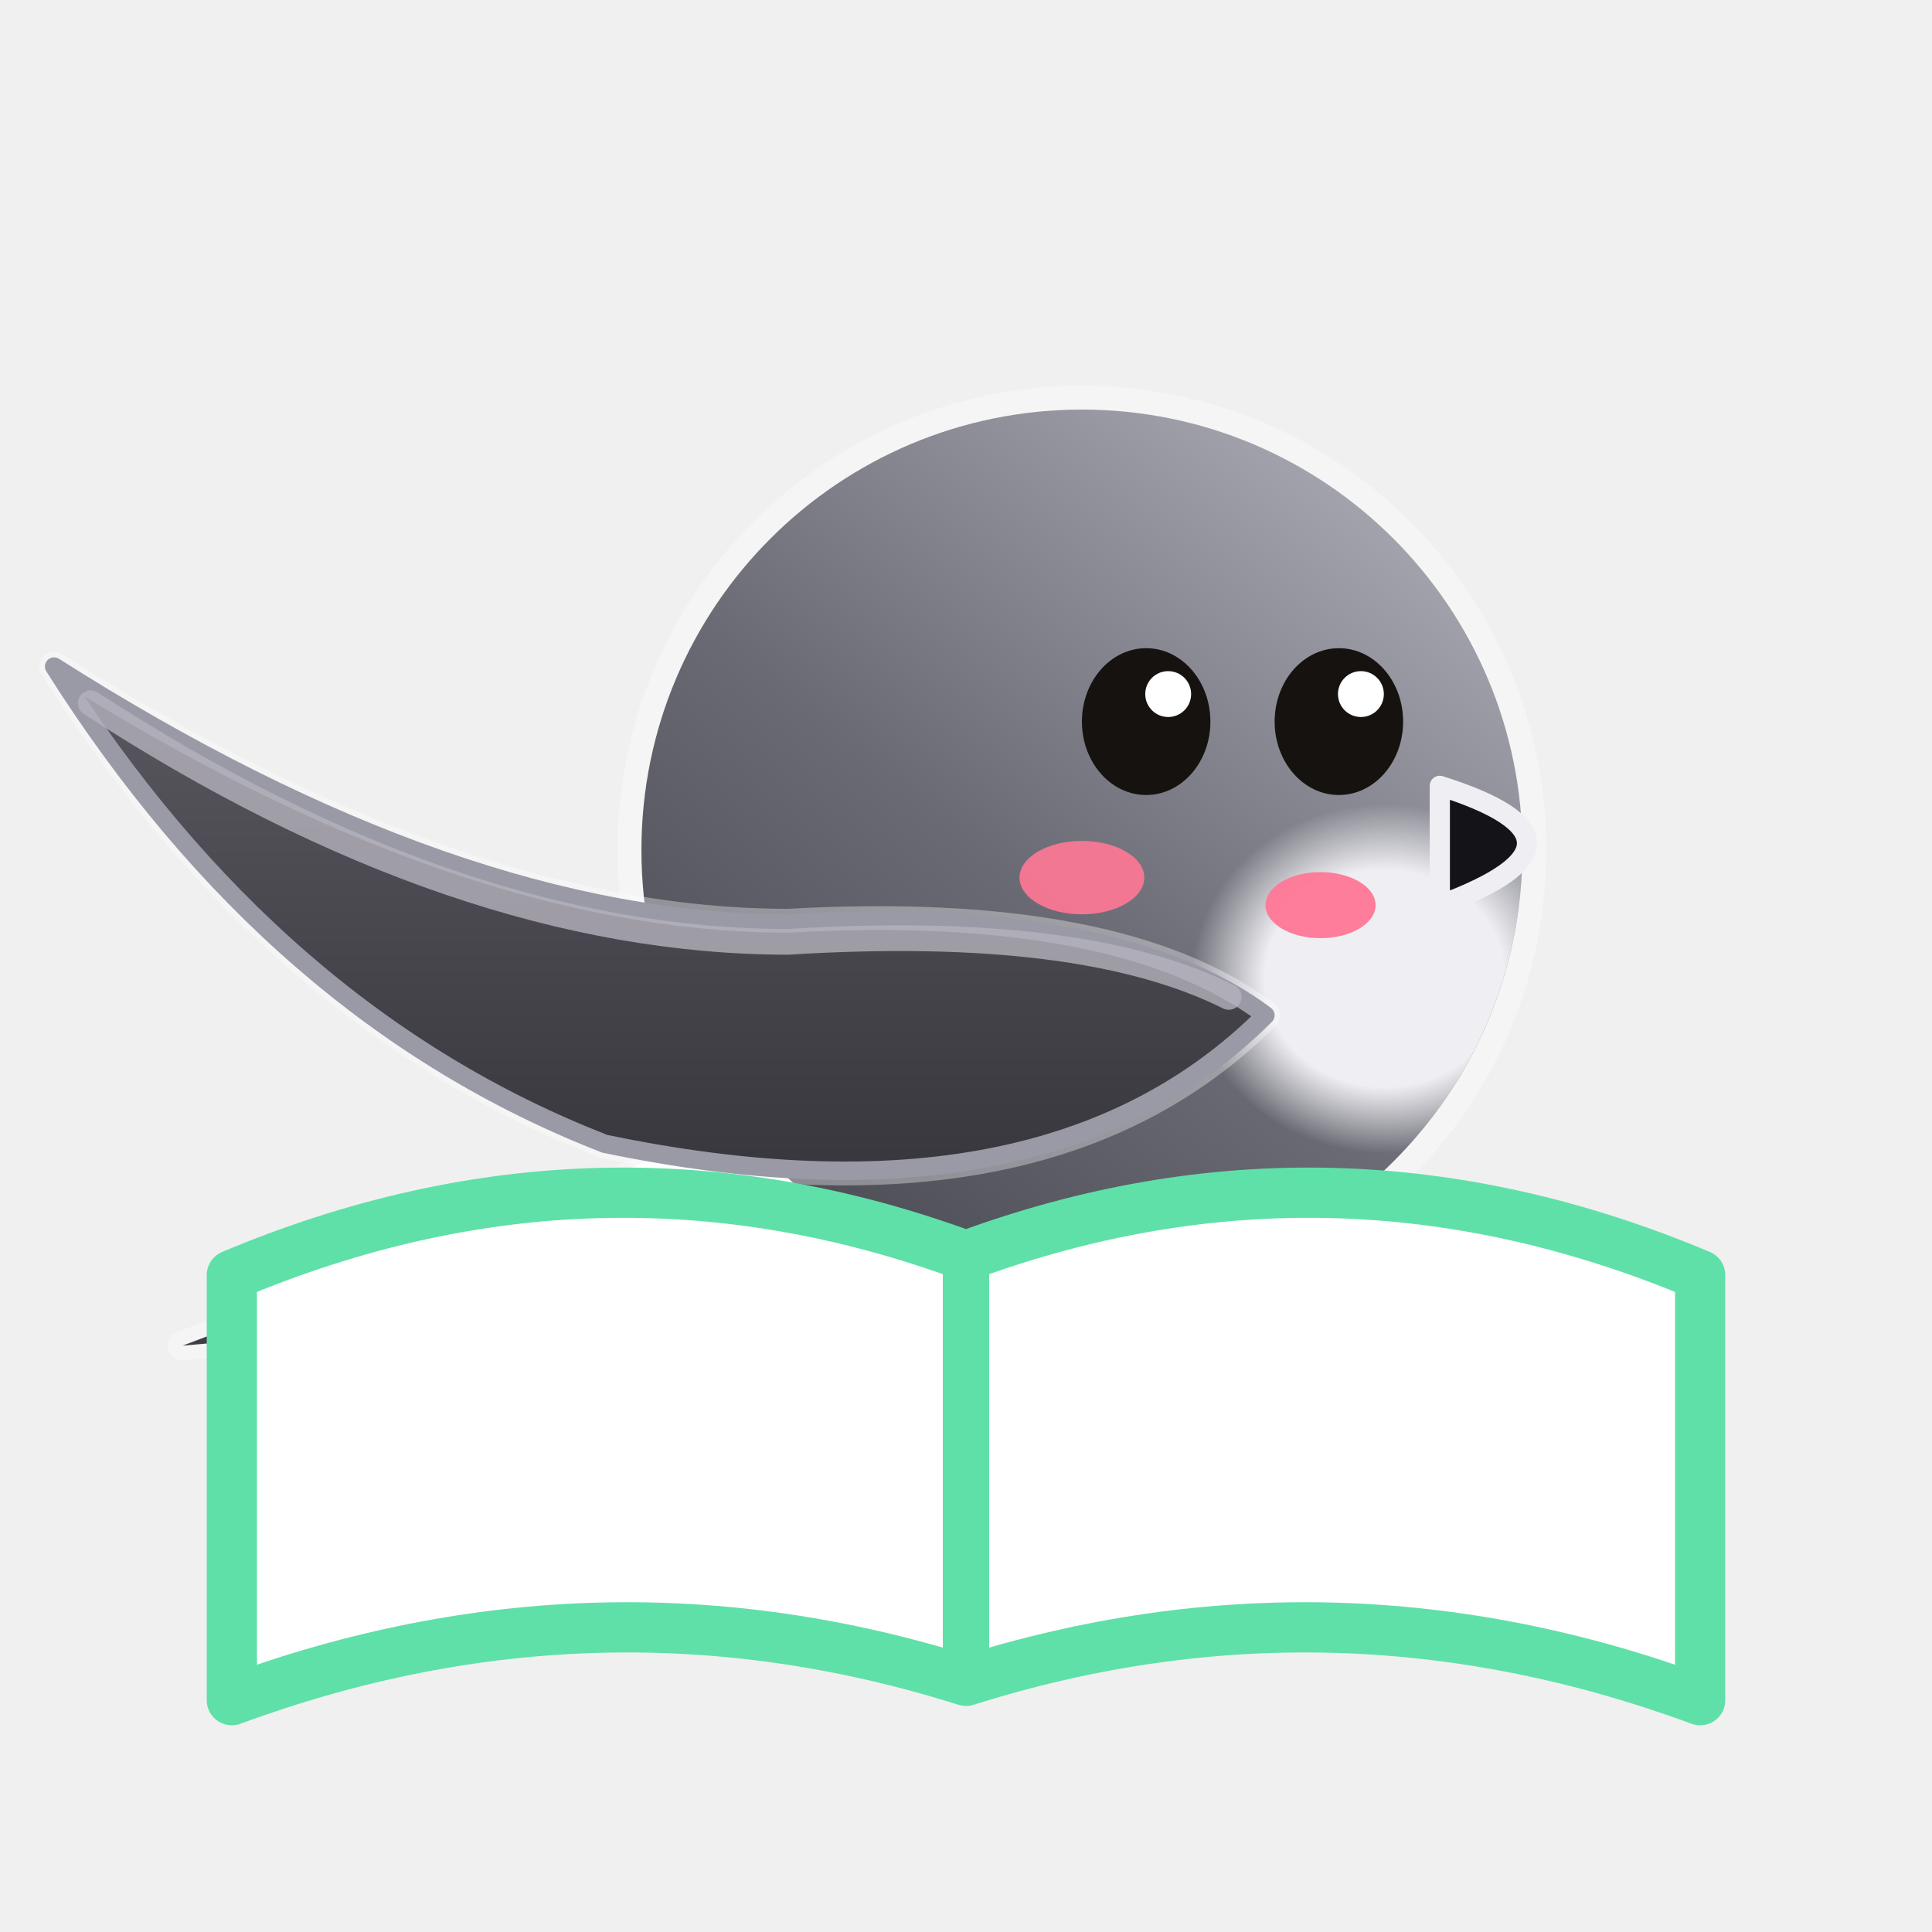
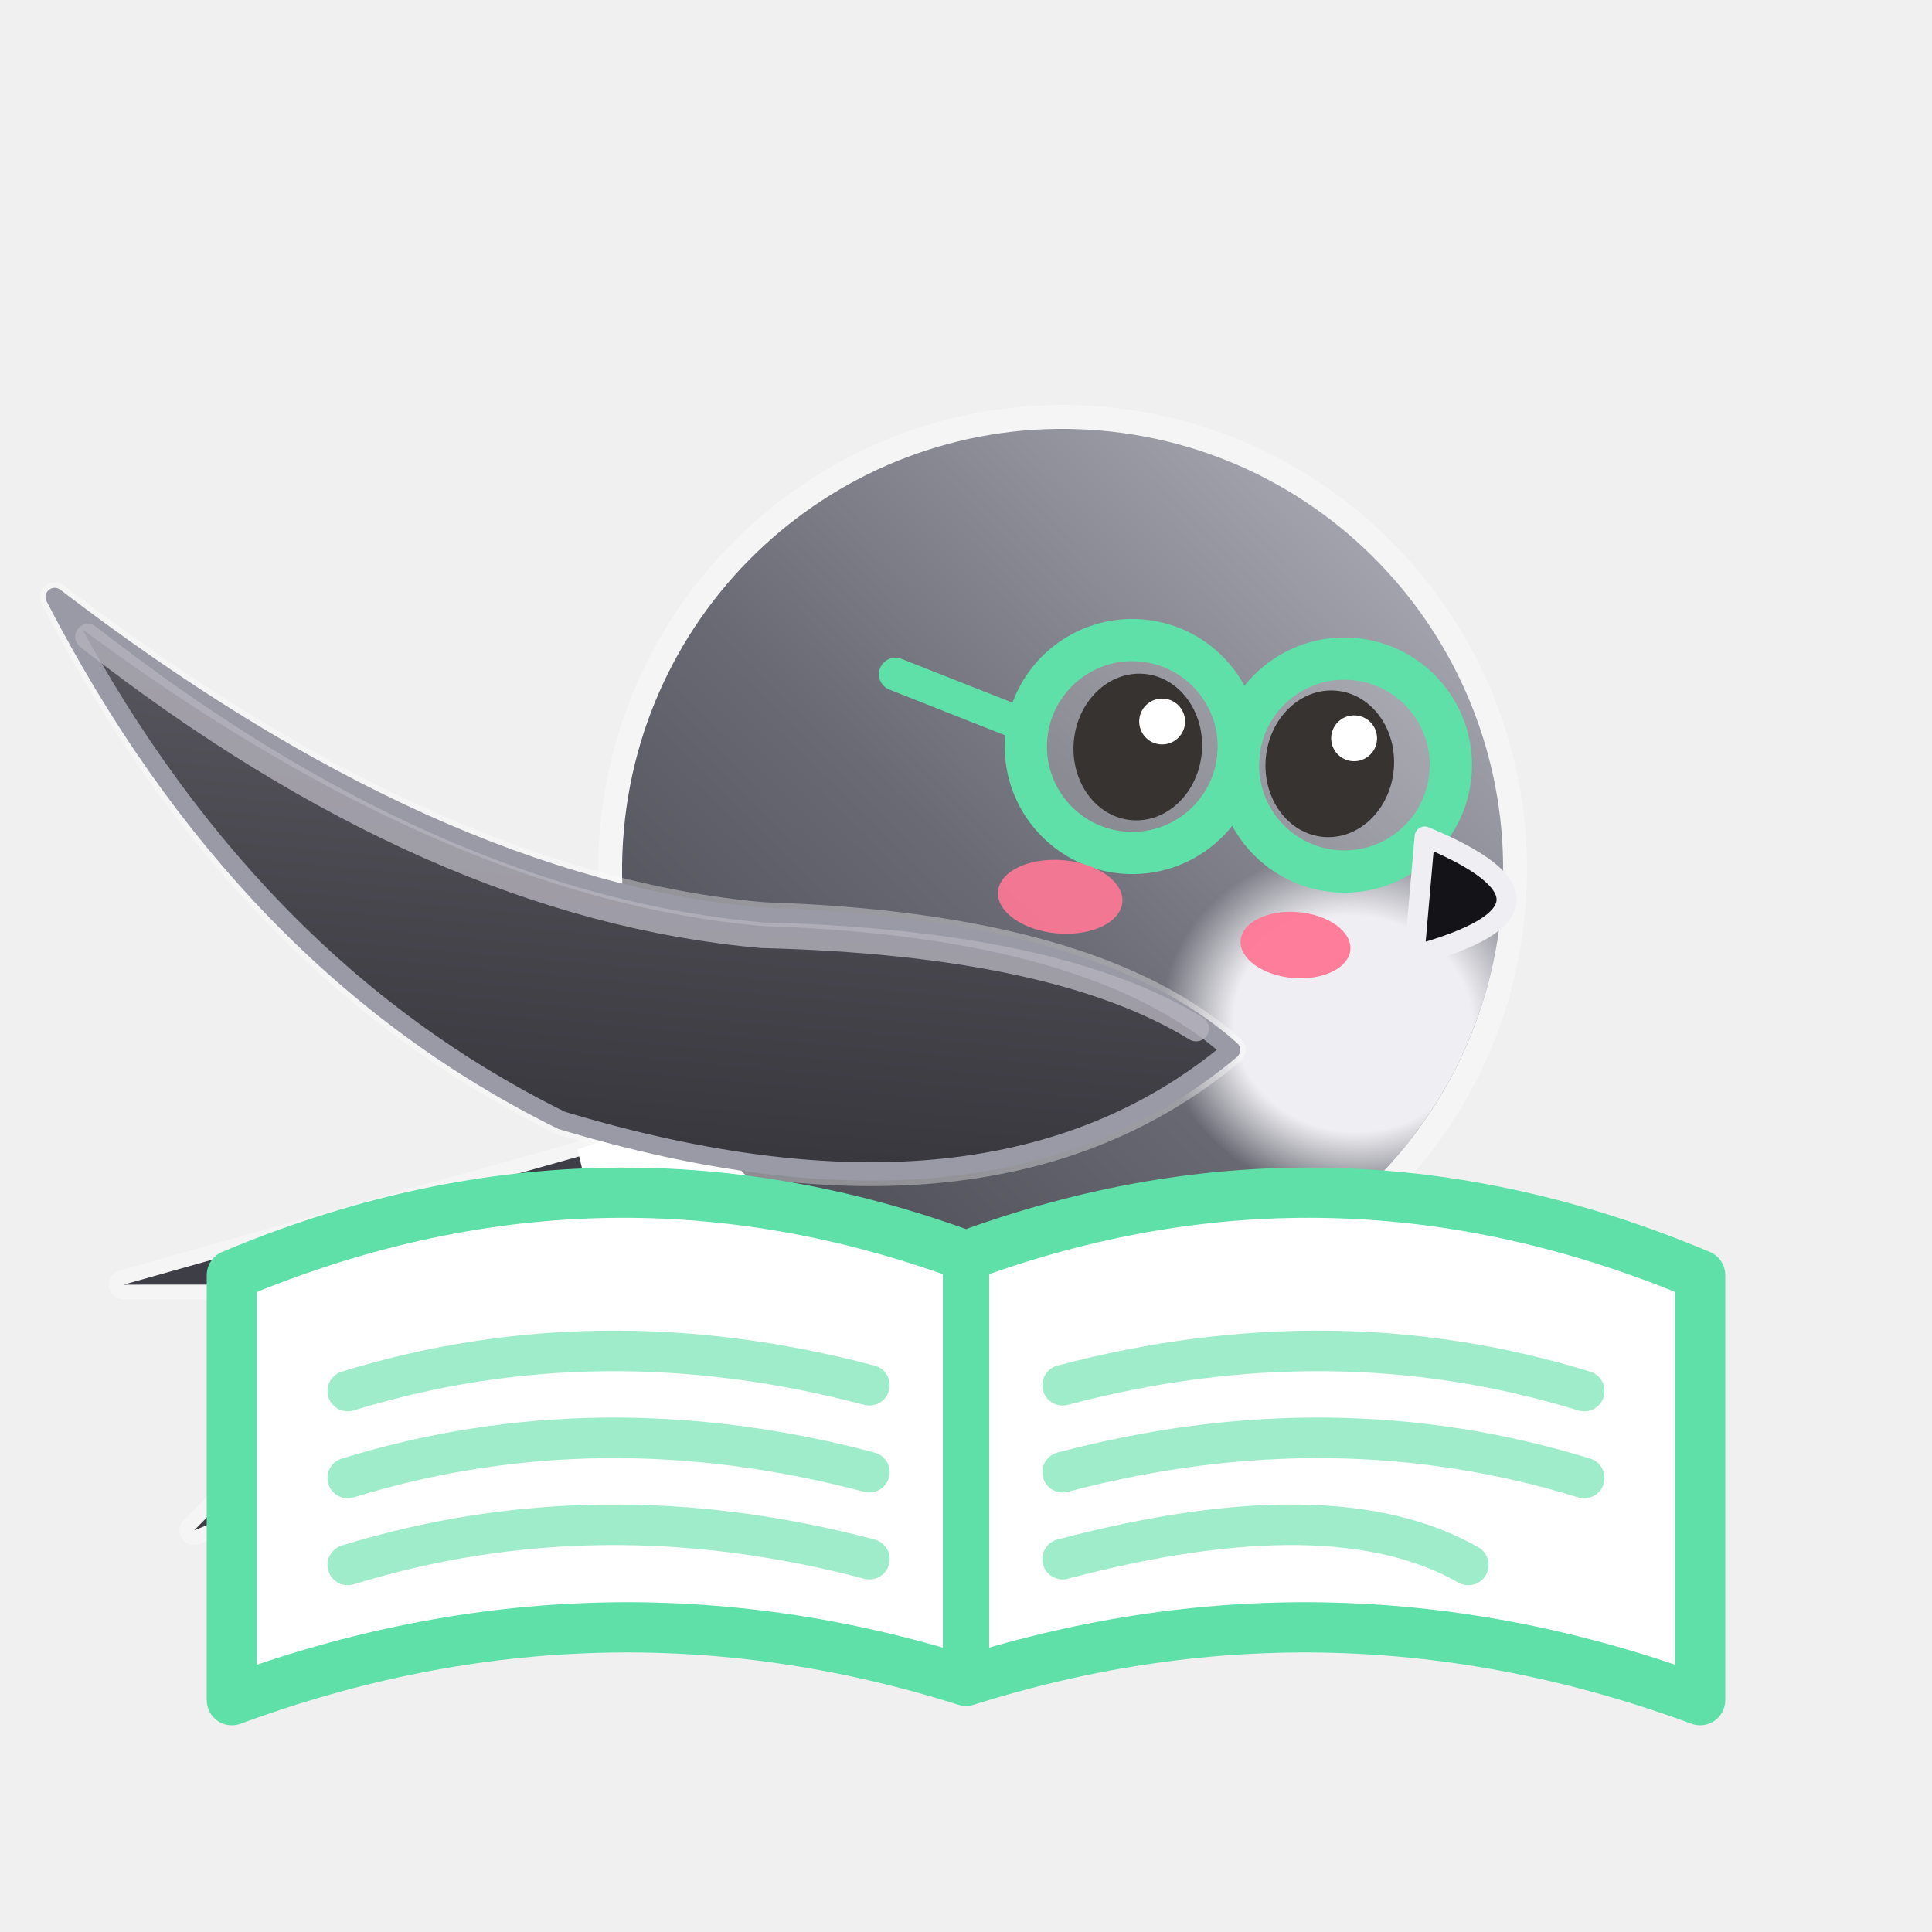
<svg xmlns="http://www.w3.org/2000/svg" viewBox="0 0 100 100" width="1024" height="1024">
-   <g transform="translate(56 44) scale(0.95)">
+   <g transform="translate(55 45) rotate(5) scale(0.95)">
    <defs>
-       <clipPath id="cq2">
+       <clipPath id="ce2">
        <circle r="24" />
      </clipPath>
-       <linearGradient id="gq2" x1="0.85" y1="0.1" x2="0.15" y2="0.95">
+       <linearGradient id="ge2" x1="0.85" y1="0.1" x2="0.15" y2="0.95">
        <stop offset="0" stop-color="#A6A6B0" />
        <stop offset="0.55" stop-color="#6A6A74" />
        <stop offset="1" stop-color="#4A4A53" />
      </linearGradient>
-       <linearGradient id="wq2" x1="0" y1="0" x2="0" y2="1">
+       <linearGradient id="we2" x1="0" y1="0" x2="0" y2="1">
        <stop offset="0" stop-color="#5A5860" />
        <stop offset="1" stop-color="#38373E" />
      </linearGradient>
-       <radialGradient id="tq2" cx="0.5" cy="0.5" r="0.5">
+       <radialGradient id="te2" cx="0.5" cy="0.5" r="0.5">
        <stop offset="0" stop-color="#EFEFF3" />
        <stop offset="0.62" stop-color="#EFEFF3" />
        <stop offset="1" stop-color="#EFEFF3" stop-opacity="0" />
      </radialGradient>
    </defs>
    <path d="M-12 13 L-49 27 L-32 25.5 L-44 40 L-9 22 Z" fill="none" stroke="#FFFFFF" stroke-opacity="0.35" stroke-width="1.6" stroke-linejoin="round" />
    <path d="M-12 13 L-49 27 L-32 25.5 L-44 40 L-9 22 Z" fill="#3E3E46" />
    <path d="M-12.5 12 L-25 17.5 L-21.5 28 L-9 22 Z" fill="#FFFFFF" />
    <circle r="24.6" fill="none" stroke="#FFFFFF" stroke-opacity="0.35" stroke-width="1.4" />
-     <circle r="24" fill="url(#gq2)" />
-     <g clip-path="url(#cq2)">
-       <ellipse cx="16.5" cy="7" rx="10.5" ry="9.5" fill="url(#tq2)" />
+     <circle r="24" fill="url(#ge2)" />
+     <g clip-path="url(#ce2)">
+       <ellipse cx="16.5" cy="7" rx="10.5" ry="9.5" fill="url(#te2)" />
      <path d="M7.6 19.5 Q10 21.9 12.4 19.5" fill="none" stroke="#C2C2CA" stroke-width="0.85" stroke-linecap="round" />
      <path d="M13.6 19 Q16 21.4 18.4 19" fill="none" stroke="#C2C2CA" stroke-width="0.85" stroke-linecap="round" />
      <path d="M10.6 22.5 Q13 24.9 15.4 22.5" fill="none" stroke="#C2C2CA" stroke-width="0.85" stroke-linecap="round" />
    </g>
    <path d="M10 9 Q-2 21 -26 16 Q-44 9 -56 -10 Q-34 4 -16 4 Q2 3 10 9 Z" fill="none" stroke="#FFFFFF" stroke-opacity="0.35" stroke-width="1.6" stroke-linejoin="round" />
-     <path d="M10 9 Q-2 21 -26 16 Q-44 9 -56 -10 Q-34 4 -16 4 Q2 3 10 9 Z" fill="url(#wq2)" stroke="#9A9AA6" stroke-width="1" stroke-linejoin="round" />
+     <path d="M10 9 Q-2 21 -26 16 Q-44 9 -56 -10 Q-34 4 -16 4 Q2 3 10 9 Z" fill="url(#we2)" stroke="#9A9AA6" stroke-width="1" stroke-linejoin="round" />
    <path d="M-54 -8 Q-34 5 -16 5 Q0 4 8 8" fill="none" stroke="#B4B1BC" stroke-width="1.4" stroke-linecap="round" opacity="0.8" />
    <ellipse cx="3.5" cy="-7" rx="3.5" ry="4" fill="#16120F" />
    <circle cx="4.7" cy="-8.5" r="1.25" fill="#FFFFFF" />
    <ellipse cx="14" cy="-7" rx="3.5" ry="4" fill="#16120F" />
    <circle cx="15.2" cy="-8.5" r="1.25" fill="#FFFFFF" />
+     <circle cx="3.2" cy="-7" r="5.8" fill="#FFFFFF" fill-opacity="0.14" stroke="#5FE0A8" stroke-width="2.3" />
+     <circle cx="14.8" cy="-7" r="5.8" fill="#FFFFFF" fill-opacity="0.14" stroke="#5FE0A8" stroke-width="2.3" />
+     <path d="M-2.6 -7.6 L-10 -9.8" stroke="#5FE0A8" stroke-width="1.8" stroke-linecap="round" />
    <path d="M19.5 -3.5 Q29 -0.5 19.5 3 Z" fill="#141418" stroke="#EFEFF3" stroke-width="1.1" stroke-linejoin="round" />
    <ellipse cx="0" cy="1.5" rx="3.4" ry="2" fill="#FF7896" fill-opacity="0.9" />
    <ellipse cx="13" cy="3" rx="3" ry="1.8" fill="#FF7896" fill-opacity="0.95" />
  </g>
  <path d="M12 66 Q31 58 50 65 Q69 58 88 66 L88 88 Q69 81 50 87 Q31 81 12 88 Z" fill="#FFFFFF" stroke="#5FE0A8" stroke-width="2.6" stroke-linejoin="round" />
  <path d="M50 65 L50 87" stroke="#5FE0A8" stroke-width="2.4" stroke-linecap="round" />
+   <path d="M18 72.0 Q31 68.0 45 71.7" fill="none" stroke="#5FE0A8" stroke-opacity="0.6" stroke-width="2.1" stroke-linecap="round" />
+   <path d="M55 71.7 Q69 68.0 82 72.0" fill="none" stroke="#5FE0A8" stroke-opacity="0.6" stroke-width="2.1" stroke-linecap="round" />
+   <path d="M18 76.5 Q31 72.5 45 76.2" fill="none" stroke="#5FE0A8" stroke-opacity="0.6" stroke-width="2.1" stroke-linecap="round" />
+   <path d="M55 76.2 Q69 72.5 82 76.5" fill="none" stroke="#5FE0A8" stroke-opacity="0.6" stroke-width="2.1" stroke-linecap="round" />
+   <path d="M18 81.0 Q31 77.0 45 80.7" fill="none" stroke="#5FE0A8" stroke-opacity="0.6" stroke-width="2.1" stroke-linecap="round" />
+   <path d="M55 80.7 Q69 77.0 76 81.0" fill="none" stroke="#5FE0A8" stroke-opacity="0.6" stroke-width="2.1" stroke-linecap="round" />
</svg>
